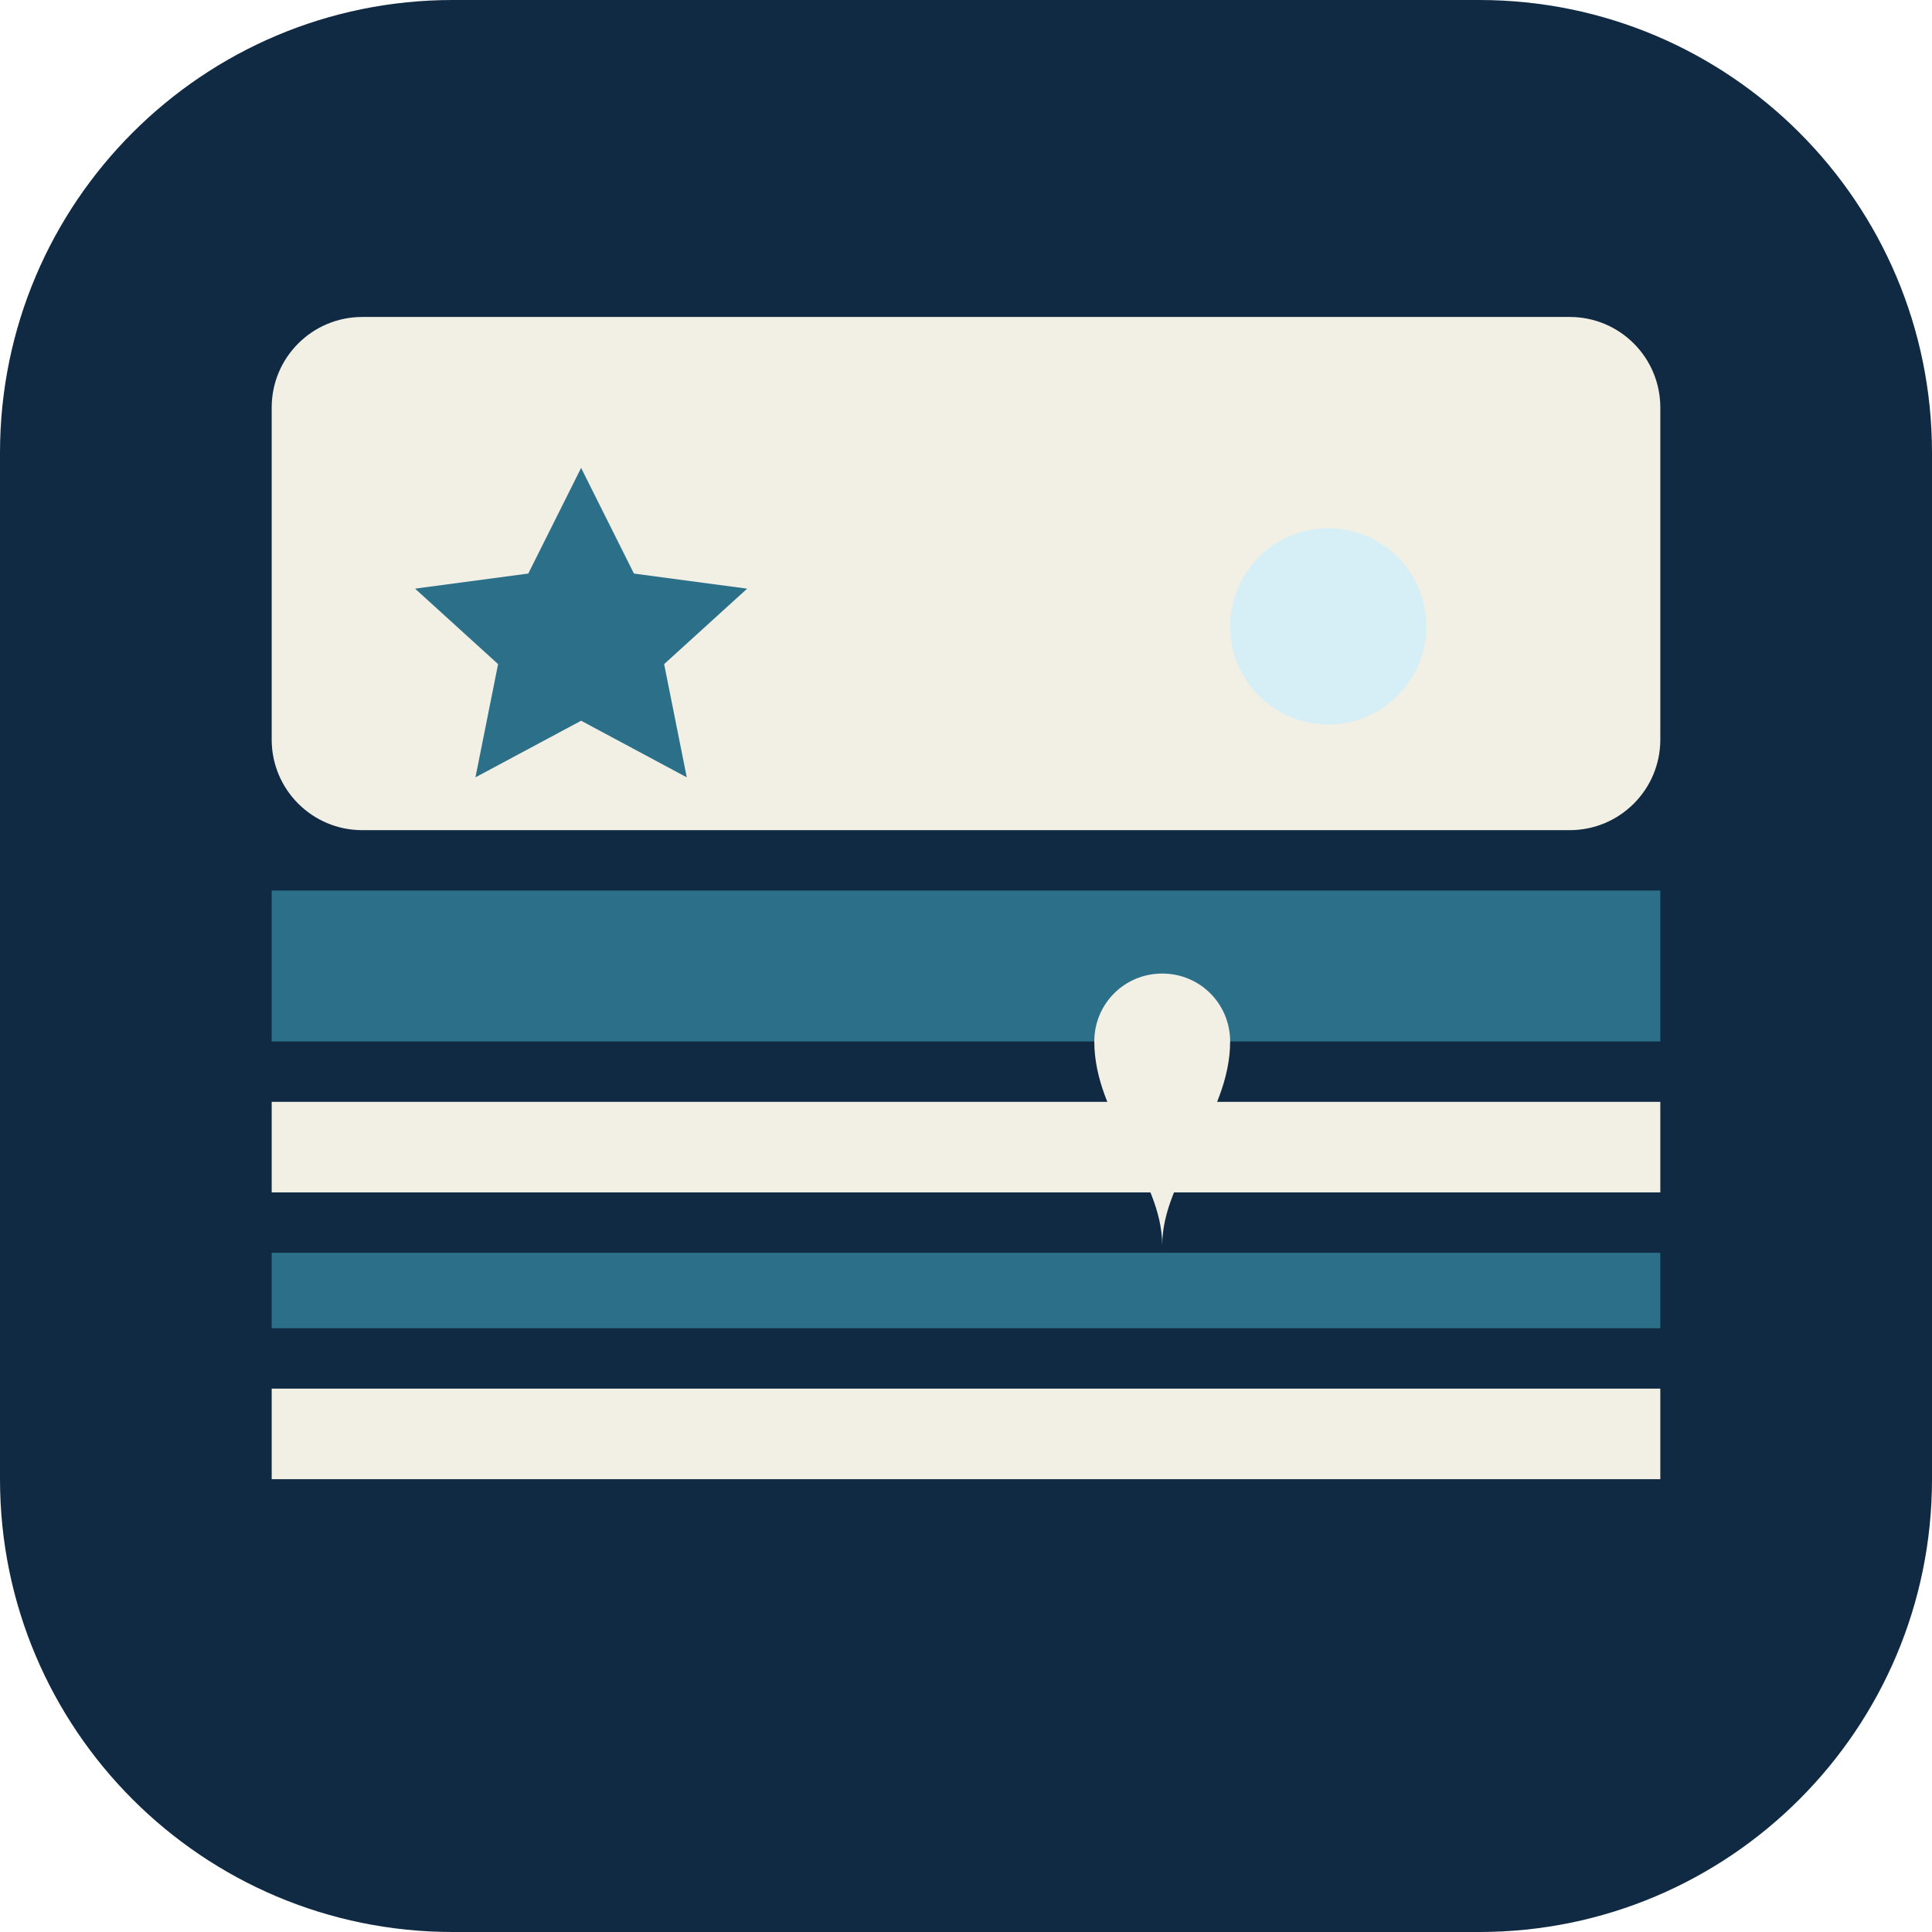
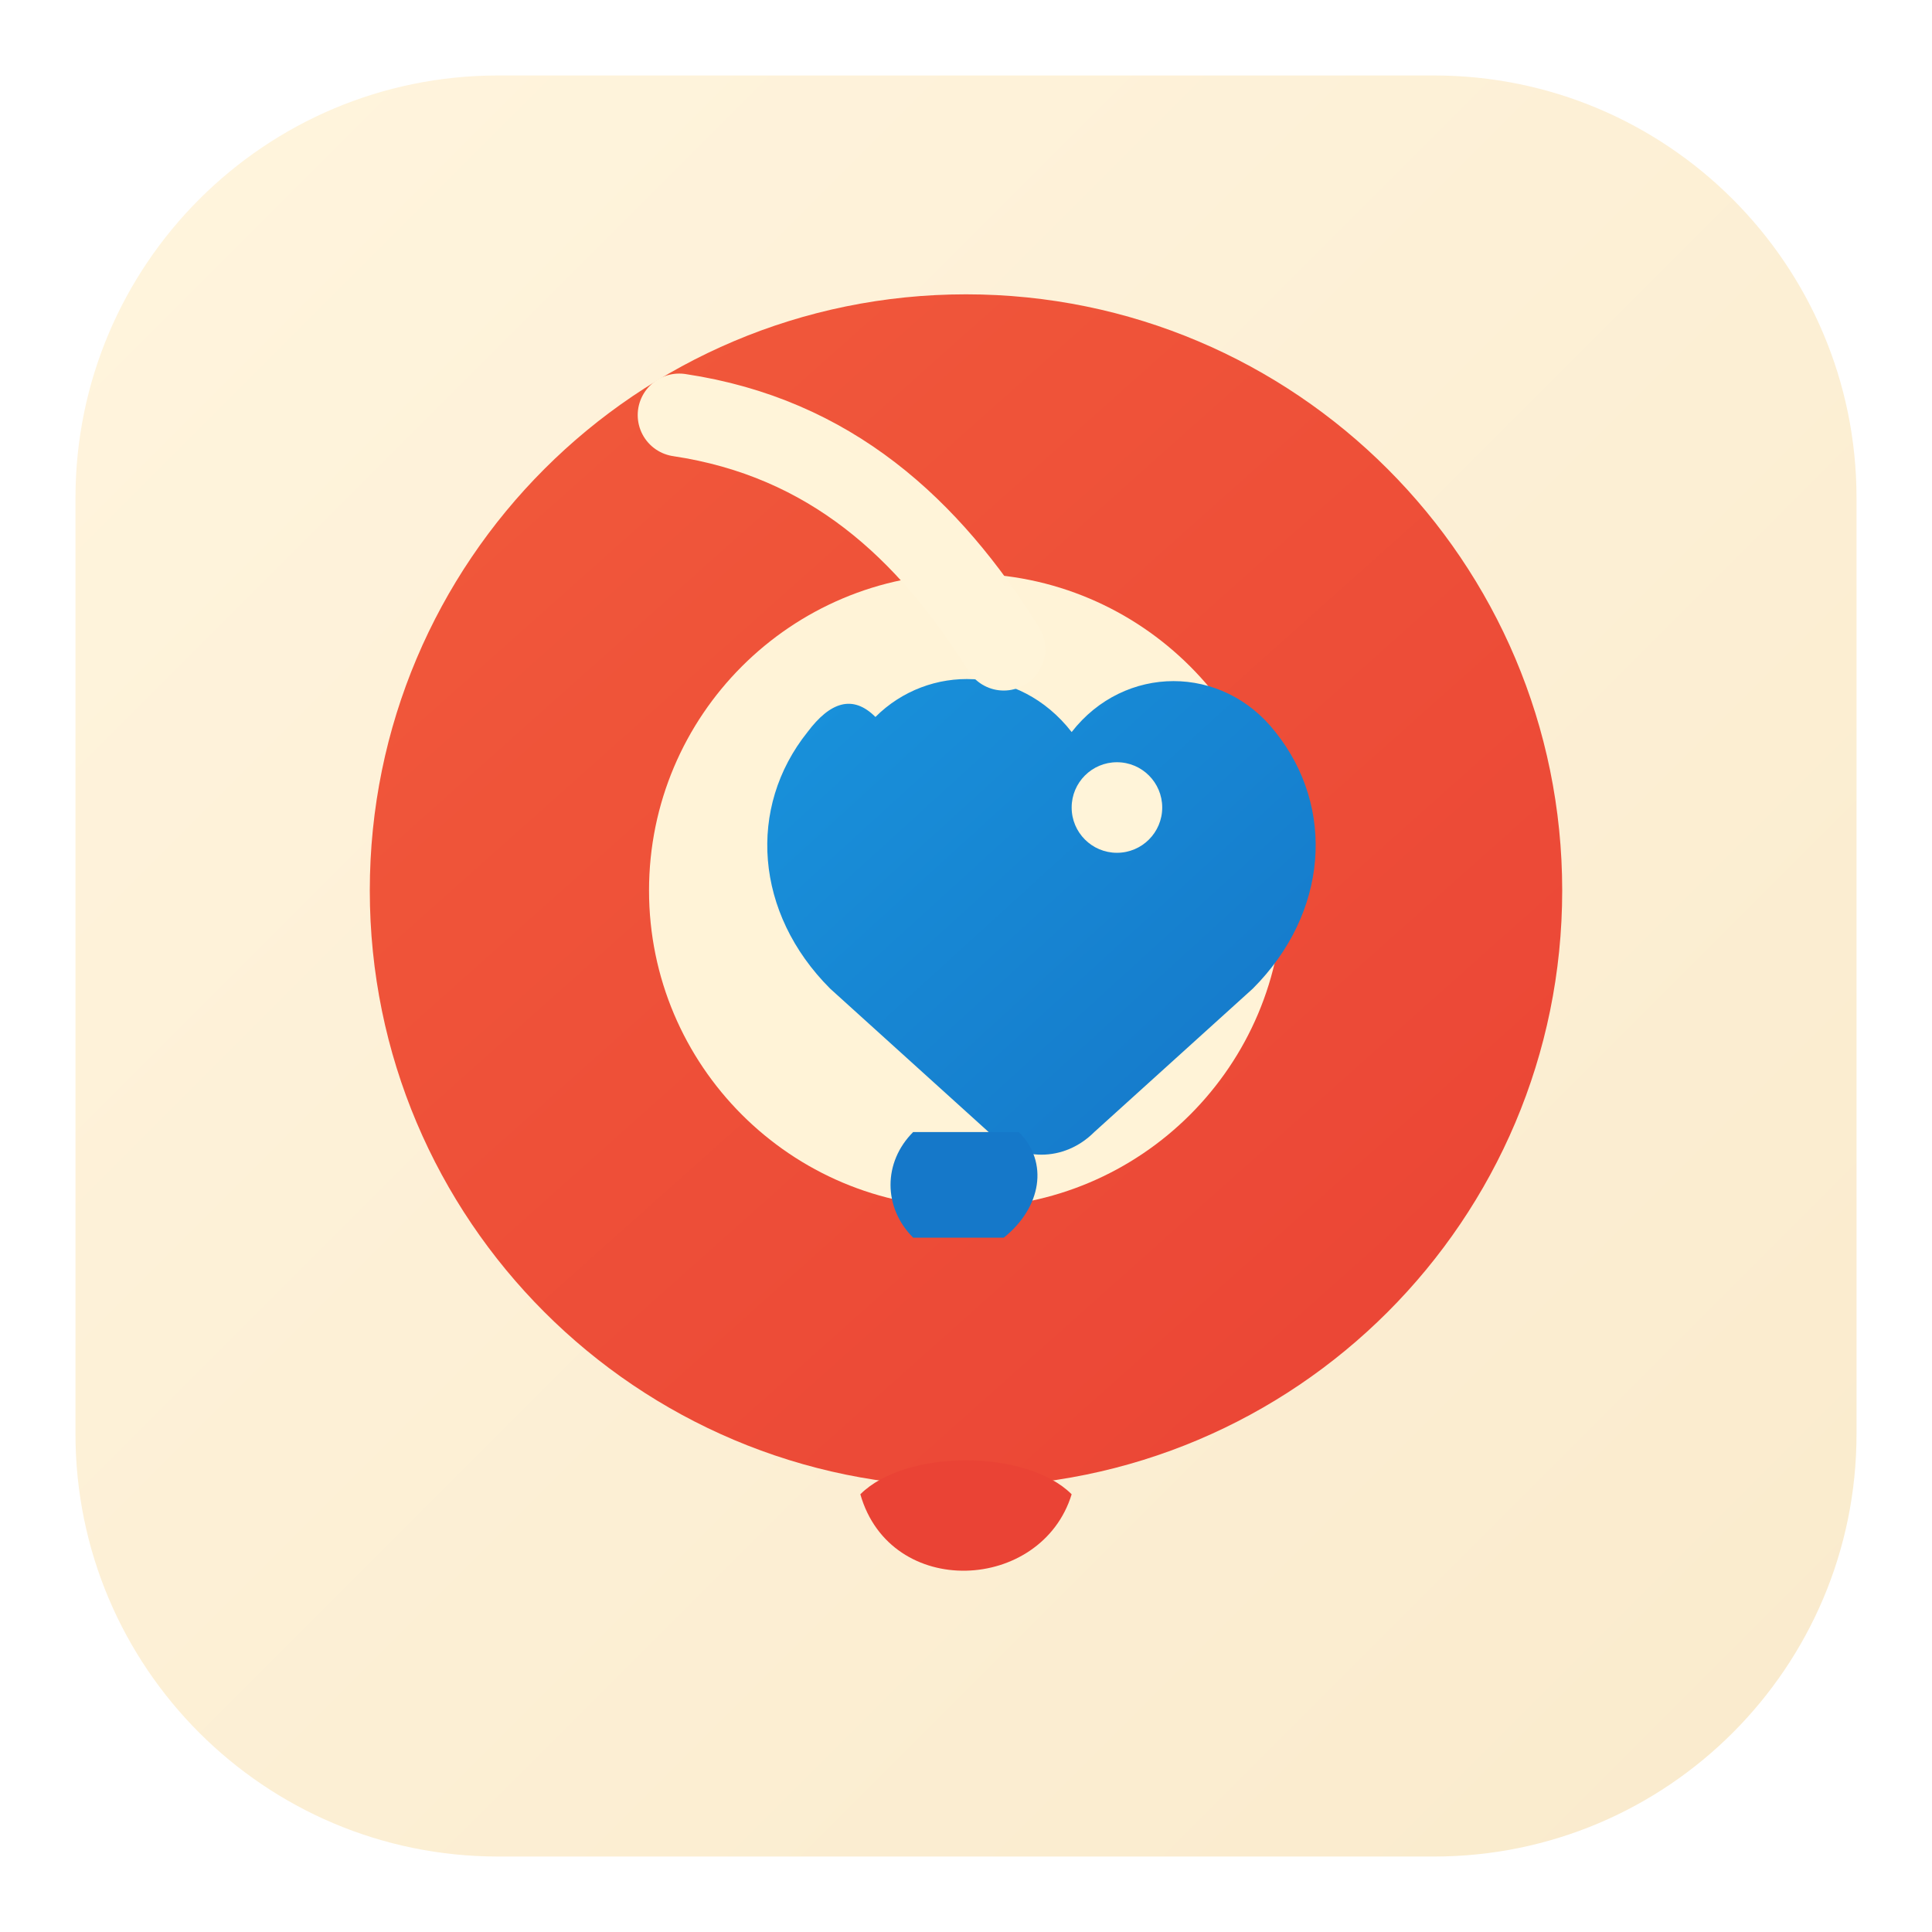
- <svg xmlns="http://www.w3.org/2000/svg" viewBox="0 0 512 512">
-   <rect width="512" height="512" rx="120" fill="#102a43" />
-   <rect x="72" y="84" width="368" height="136" rx="24" fill="#f2efe5" />
-   <rect x="72" y="236" width="368" height="40" fill="#2b6f89" />
-   <rect x="72" y="292" width="368" height="24" fill="#f2efe5" />
-   <rect x="72" y="332" width="368" height="20" fill="#2b6f89" />
-   <rect x="72" y="368" width="368" height="24" fill="#f2efe5" />
-   <path d="M154 124l14 28 30 4-22 20 6 30-28-15-28 15 6-30-22-20 30-4z" fill="#2b6f89" />
-   <circle cx="352" cy="166" r="26" fill="#d6eff7" />
-   <path d="M308 330c0-18 18-34 18-54 0-10-8-18-18-18s-18 8-18 18c0 20 18 36 18 54z" fill="#f2efe5" />
+ <svg xmlns="http://www.w3.org/2000/svg" width="256" height="256" viewBox="0 0 256 256" fill="none">
+   <defs>
+     <linearGradient id="bg" x1="20" y1="20" x2="236" y2="236" gradientUnits="userSpaceOnUse">
+       <stop stop-color="#FFF4DD" />
+       <stop offset="1" stop-color="#FAEBCD" />
+     </linearGradient>
+     <linearGradient id="ring" x1="50" y1="42" x2="199" y2="209" gradientUnits="userSpaceOnUse">
+       <stop stop-color="#F15A3B" />
+       <stop offset="1" stop-color="#EA4335" />
+     </linearGradient>
+     <linearGradient id="heart" x1="95" y1="93" x2="157" y2="161" gradientUnits="userSpaceOnUse">
+       <stop stop-color="#1993DC" />
+       <stop offset="1" stop-color="#1578C9" />
+     </linearGradient>
+   </defs>
+   <rect x="10" y="10" width="236" height="236" rx="56" fill="url(#bg)" />
+   <circle cx="128" cy="118" r="79" fill="url(#ring)" />
+   <circle cx="128" cy="118" r="42" fill="#FFF3D7" />
+   <path d="M116 95C123 88 135 88 142 97C149 88 162 88 169 97C177 107 176 121 166 131L145 150C141 154 135 154 131 150L110 131C100 121 99 107 107 97C110 93 113 92 116 95Z" fill="url(#heart)" />
+   <path d="M135 150C139 154 138 160 133 164H121C117 160 117 154 121 150H135Z" fill="#1578C9" />
+   <path d="M90 55C110 58 123 70 133 86" stroke="#FFF4D9" stroke-width="11" stroke-linecap="round" />
+   <circle cx="148" cy="107" r="6" fill="#FFF4D9" />
+   <path d="M114 198C120 192 136 192 142 198C138 211 118 212 114 198Z" fill="#EA4335" />
</svg>
